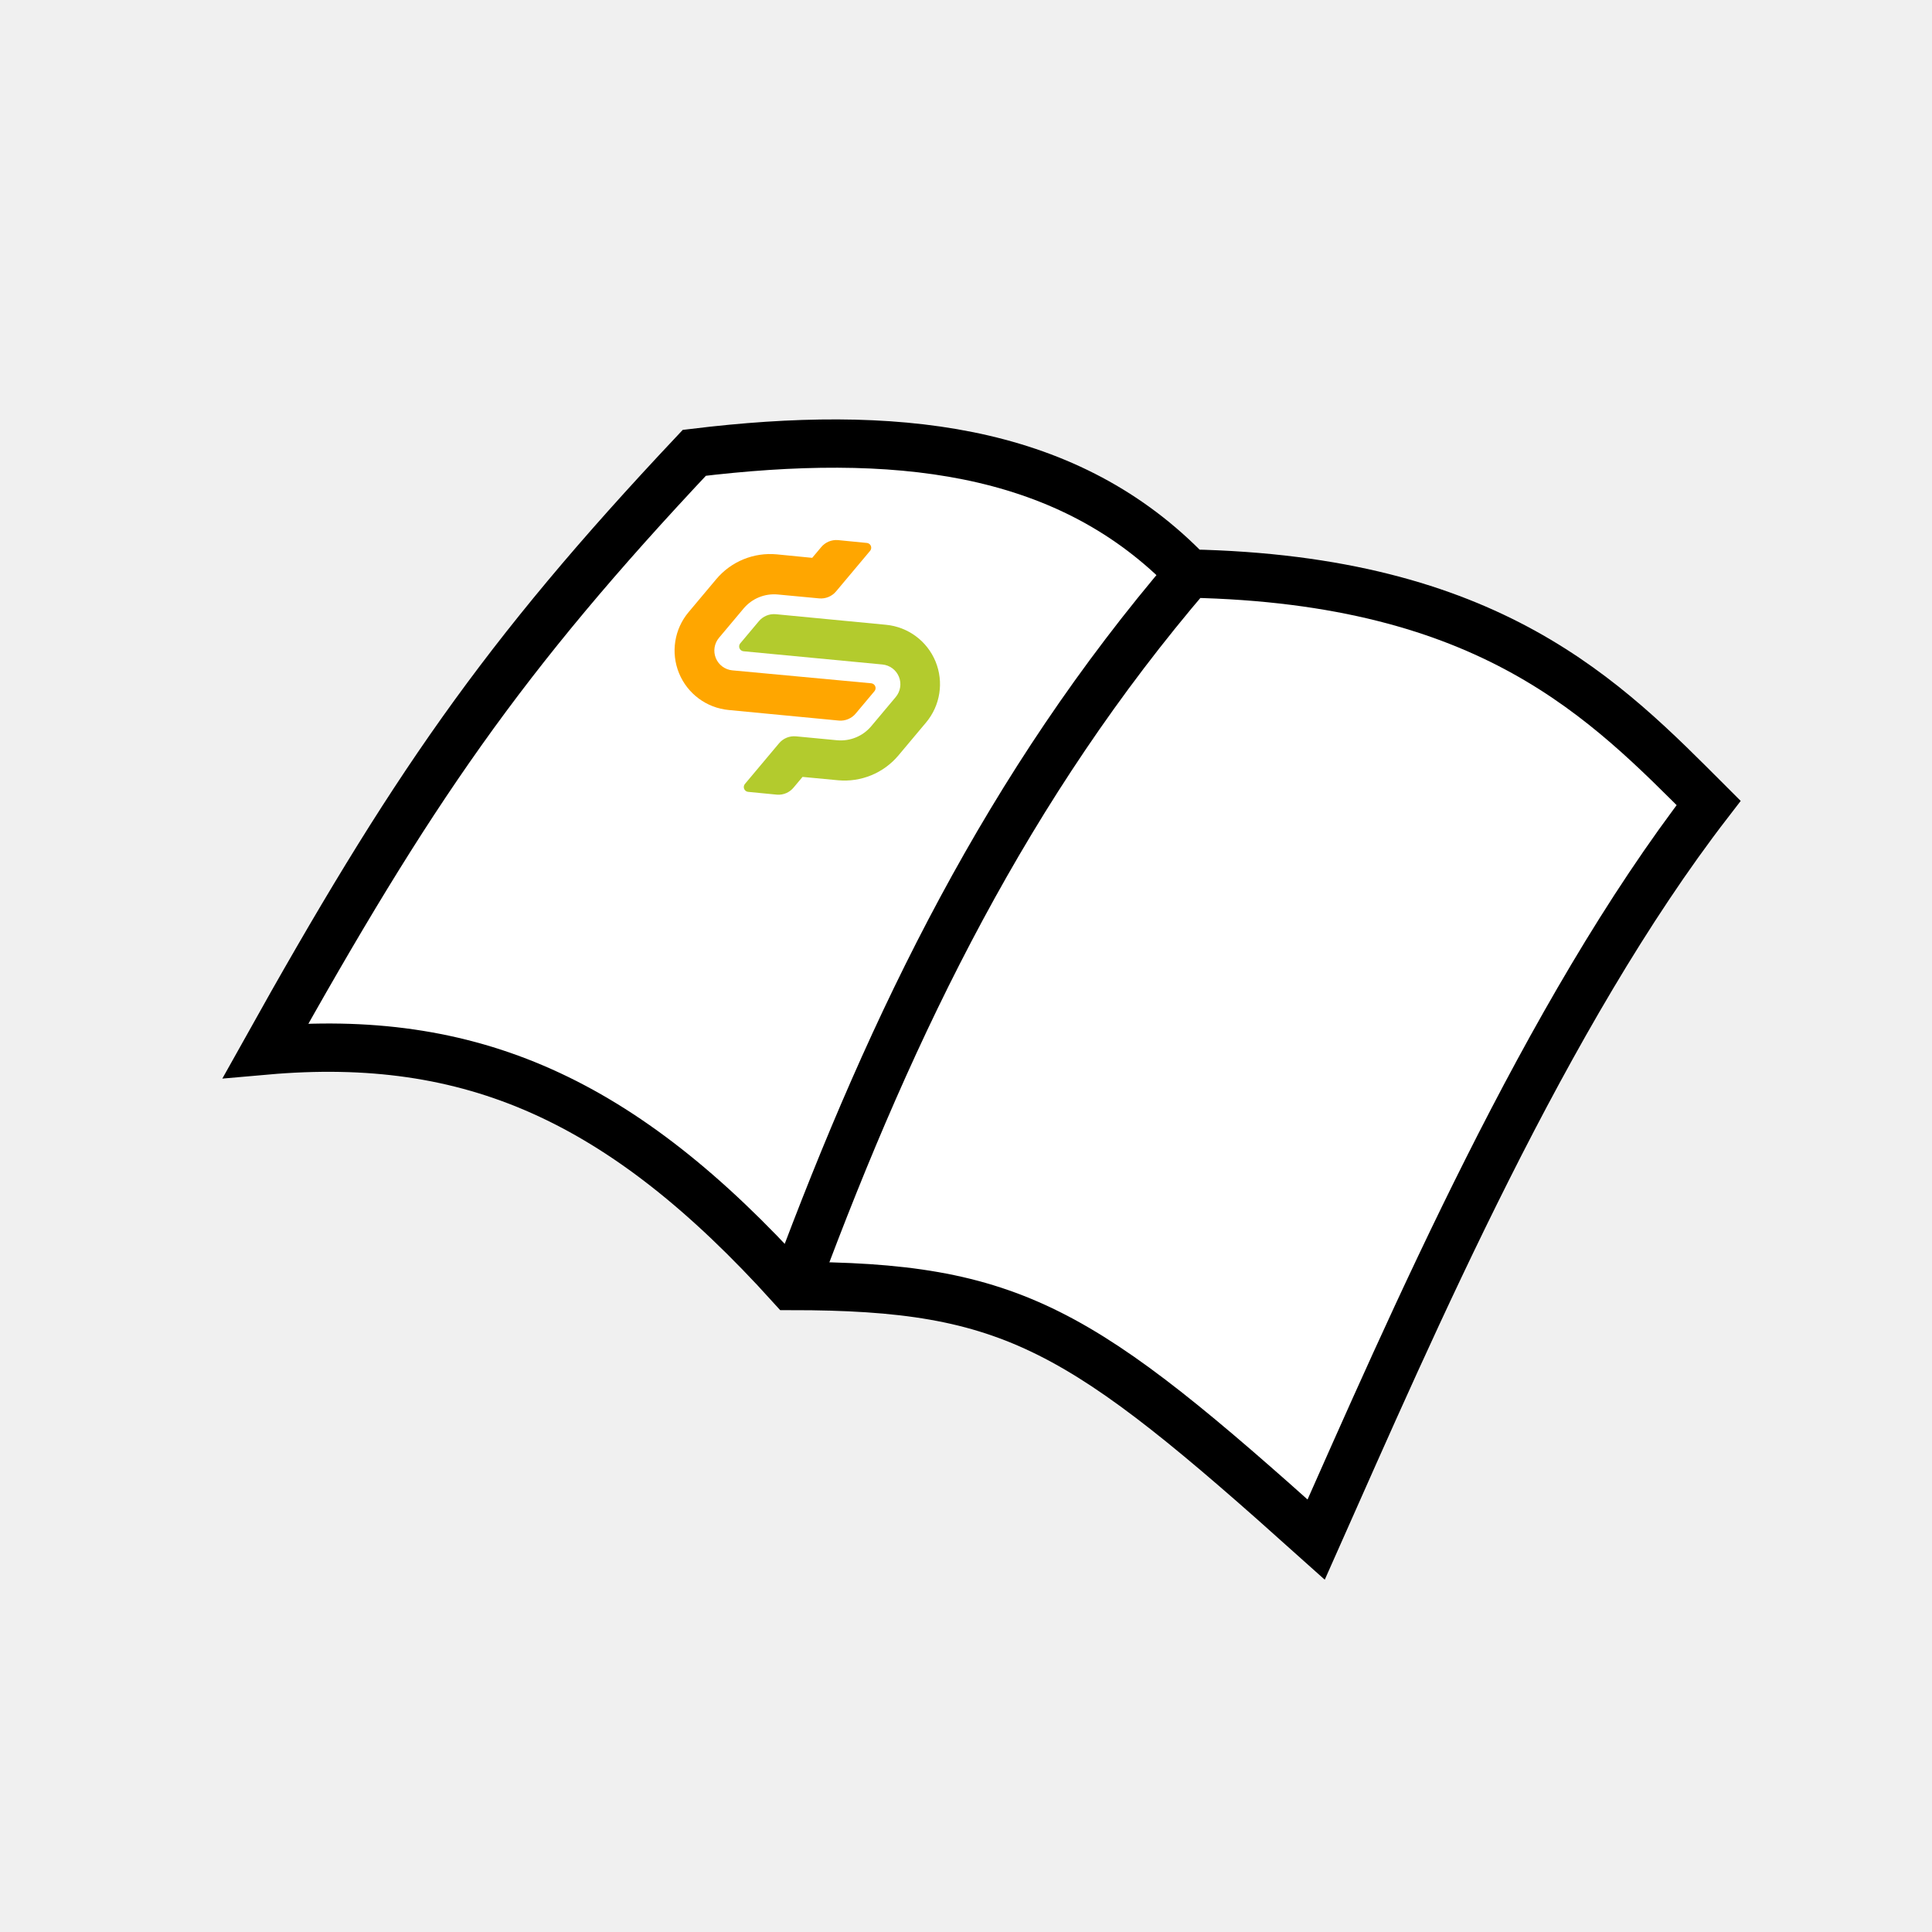
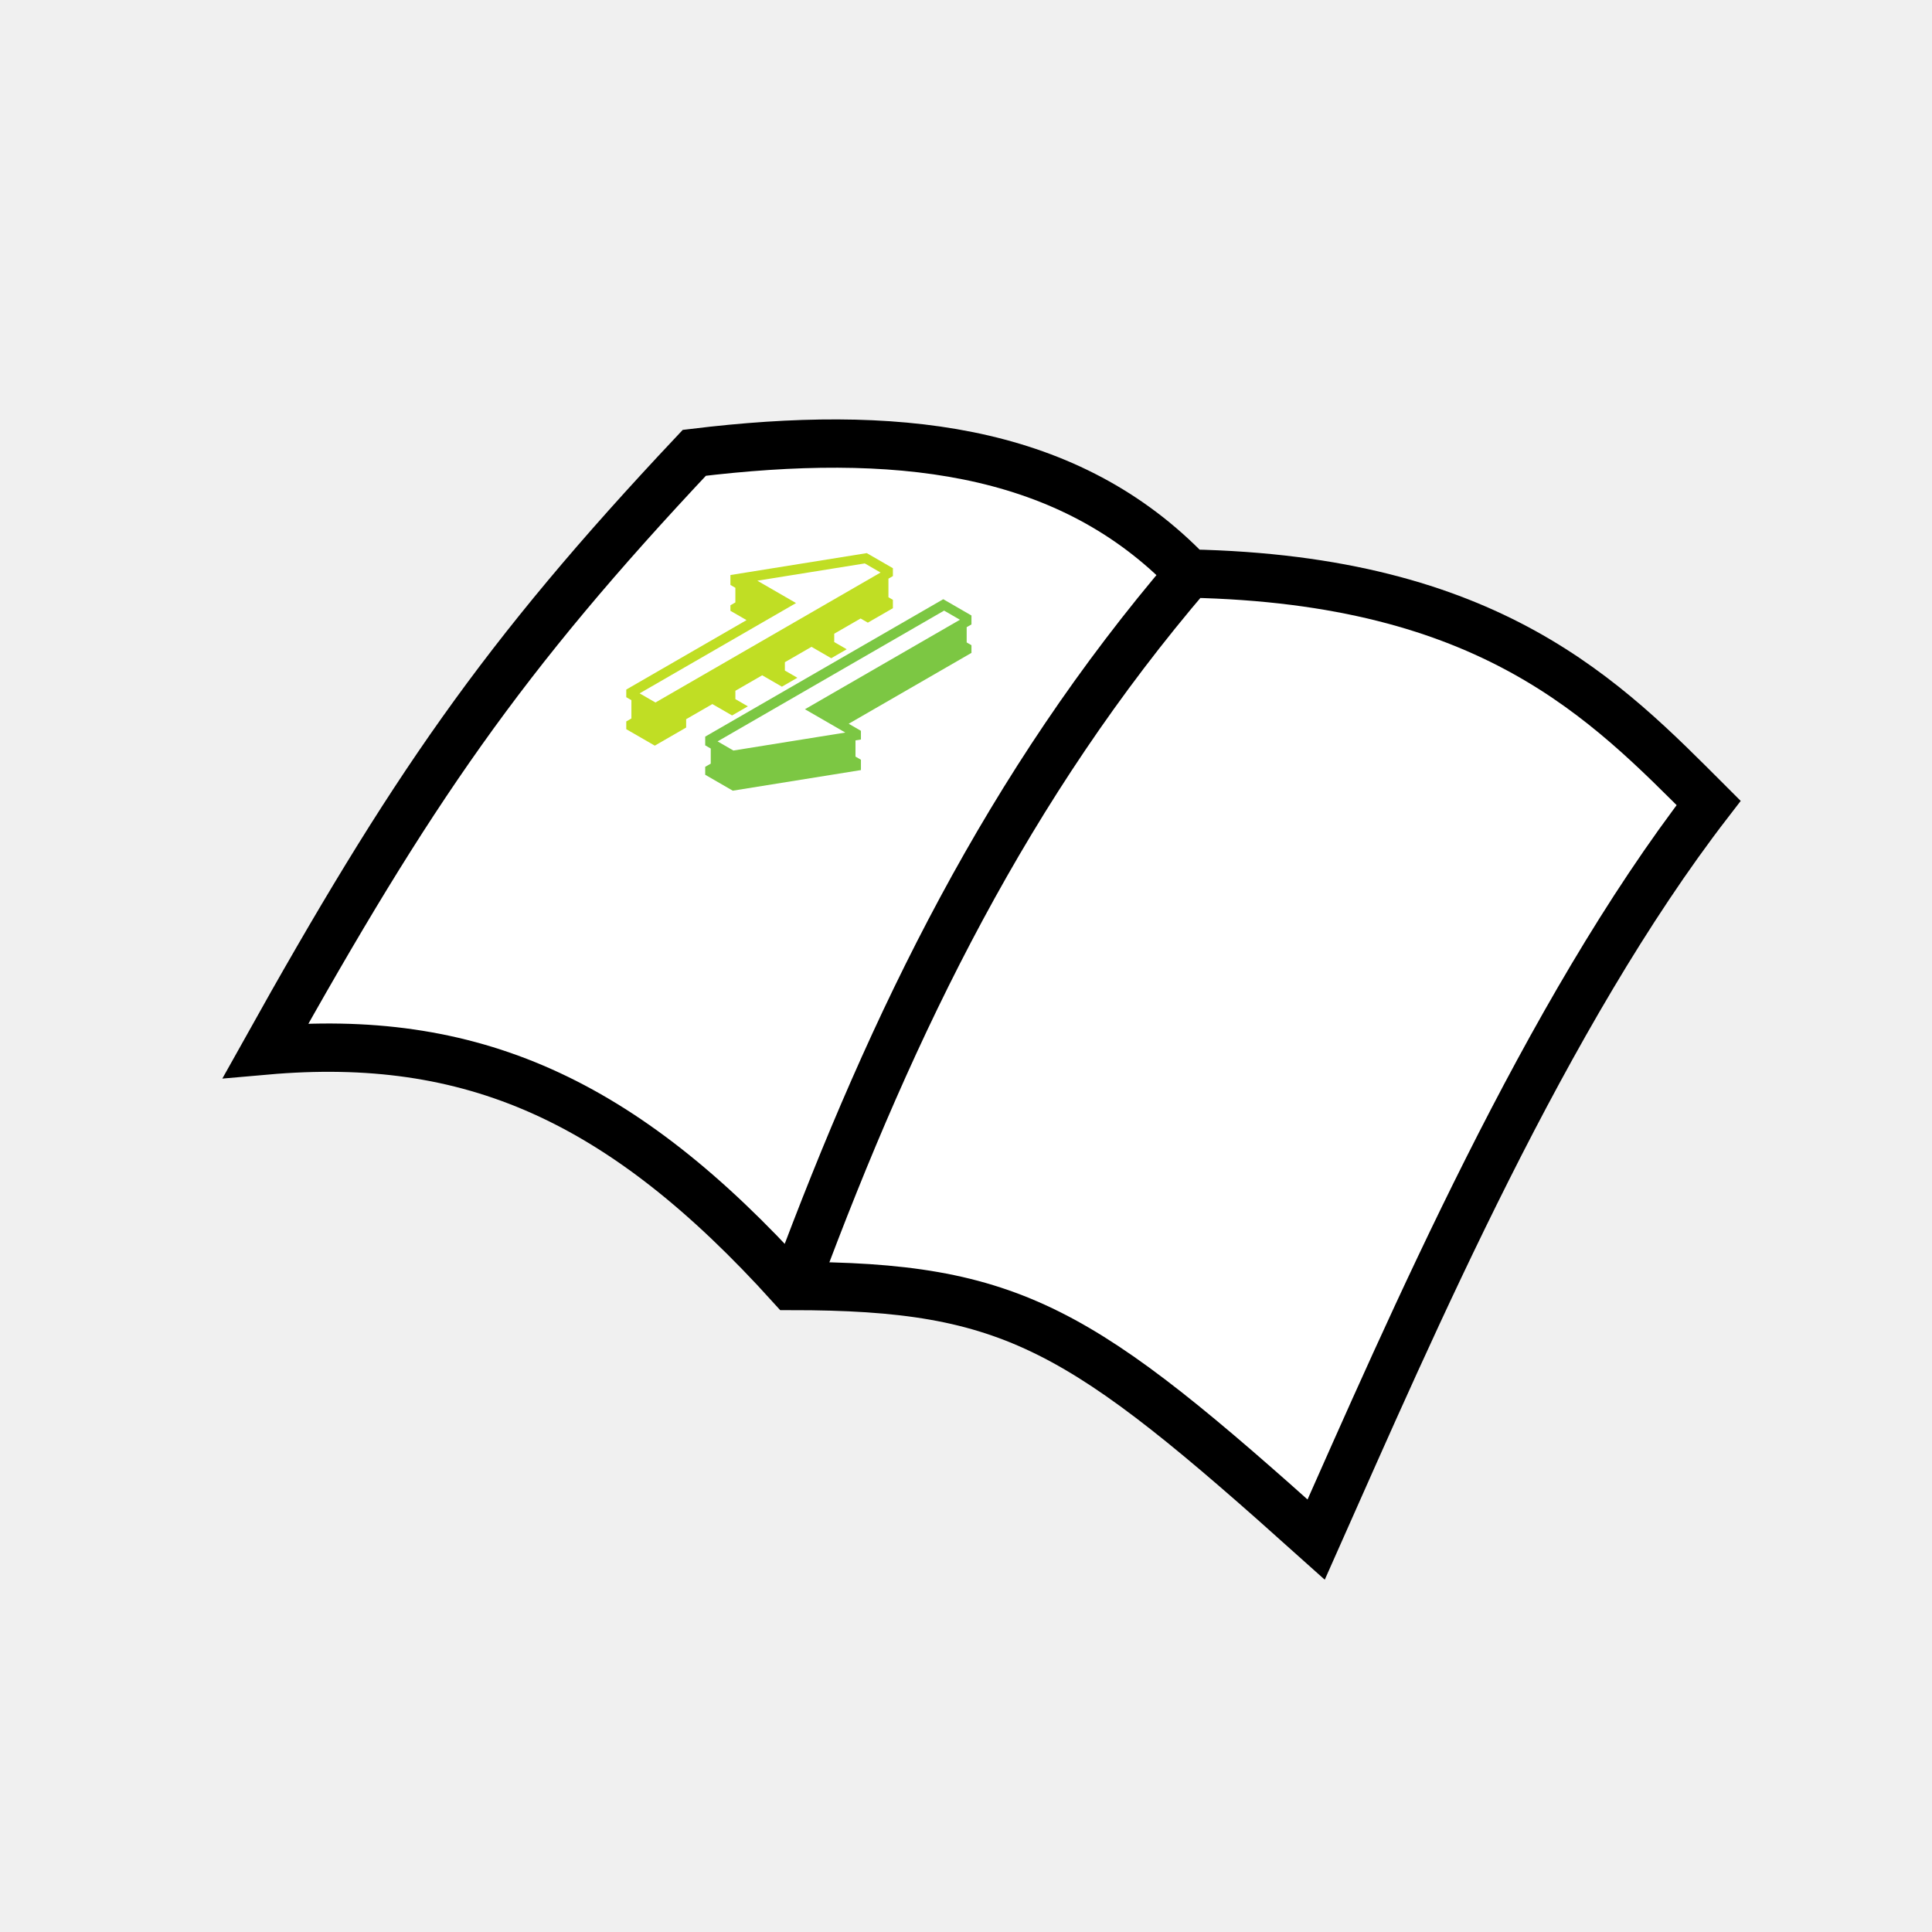
- <svg xmlns="http://www.w3.org/2000/svg" width="4.444in" height="4.444in" viewBox="0 0 320 320" style="background-color: rgba(220,220,220)">
-   <defs>
-     <style>.cls-1{fill:#ffa600;}.cls-2{fill:#b3cb2d;}</style>
+ <svg xmlns="http://www.w3.org/2000/svg" width="4.444in" height="4.444in" viewBox="0 0 320 320" style="background-color: rgba(220,220,220)" version="1.1" id="svg3" xml:space="preserve">
+   <defs id="defs1">
+     <style id="style1">.cls-1{fill:#ffa600;}.cls-2{fill:#b3cb2d;}</style>
  </defs>
-   <path fill="white" stroke="black" stroke-width="8" d="M 132,212 C 148,169 167,130 197,95 247,96 266,116 283,133 256,168 234,219 218,255 179,220 168,213 131,213 103,182 78,171 44,174 68,131 83,109 115,75 148,71 176,74 196,94" />
-   <g transform="scale(0.8,0.8) translate(165 100) rotate(40)">
-     <path class="cls-1" d="M40,28.69v-6a1,1,0,0,0-1.55-.82L14.69,38.31a4.11,4.11,0,0,1-6.45-3.38V27a8.23,8.23,0,0,1,3.55-6.76l7.08-4.89A4.07,4.07,0,0,0,20.63,12V6.38l0-5.39A1,1,0,0,0,19.1.18l-5,3.42A4.08,4.08,0,0,0,12.38,7V9.84L6.3,14A14.57,14.57,0,0,0,0,26v8.89A12.36,12.36,0,0,0,19.38,45.09l18.9-13A4.09,4.09,0,0,0,40,28.69Z" />
-     <path class="cls-2" d="M33,10.63l-18.9,13A4.09,4.09,0,0,0,12.35,27v6a1,1,0,0,0,1.55.81L37.71,17.41a4.11,4.11,0,0,1,6.44,3.38v7.9a8.25,8.25,0,0,1-3.55,6.77l-6.33,4.36-.72.5h0a4.06,4.06,0,0,0-1.75,3.34V45.2l0,9.48a1,1,0,0,0,1.55.81l5-3.43A4.05,4.05,0,0,0,40,48.72V45.87l6.06-4.18a14.58,14.58,0,0,0,6.29-12V20.8A12.35,12.35,0,0,0,33,10.63Z" />
+   <path fill="white" stroke="black" stroke-width="8" d="M 132,212 C 148,169 167,130 197,95 247,96 266,116 283,133 256,168 234,219 218,255 179,220 168,213 131,213 103,182 78,171 44,174 68,131 83,109 115,75 148,71 176,74 196,94" id="path1" />
+   <g id="g4" transform="matrix(0.9969049,0,0,0.9969049,103.4705,90.99041)">
+     <path id="path54" style="display:inline;fill:#7cc743;fill-opacity:1" d="M 52.924,8.283 13.375,31.115 v 1.449 l 0.922,0.531 v 2.508 L 13.375,36.129 v 1.322 L 17.955,40.096 39.25,36.672 V 34.957 L 38.344,34.434 V 31.738 L 39.25,31.592 v -1.441 l -2.035,-1.176 20.398,-11.775 v -1.275 l -0.795,-0.459 v -2.537 l 0.795,-0.459 v -1.479 z m 0.143,1.895 2.629,1.518 -25.752,14.869 6.709,3.873 -18.592,2.986 -2.629,-1.518 z" />
+     <path id="path51" style="display:inline;fill:#c0de24;fill-opacity:1" d="M 40.219,0.625 17.566,4.266 v 1.646 l 0.822,0.475 V 8.818 L 17.566,9.293 V 10.211 L 20.244,11.756 0.26,23.295 V 24.562 l 0.854,0.494 v 3.043 l -0.854,0.492 v 1.287 L 4.998,32.613 10.209,29.605 V 28.219 l 4.354,-2.514 3.277,1.891 2.623,-1.514 -2.074,-1.199 v -1.387 l 4.455,-2.572 3.277,1.891 2.566,-1.48 -2.074,-1.199 v -1.387 l 4.422,-2.555 3.277,1.893 2.572,-1.486 -2.074,-1.197 v -1.389 l 4.383,-2.529 1.203,0.693 4.162,-2.402 V 8.387 L 43.818,7.961 V 4.869 L 44.559,4.441 V 3.131 Z M 39.891,2.338 42.51,3.852 5.109,25.445 2.479,23.926 28.467,8.922 22.035,5.207 Z" />
  </g>
</svg>
